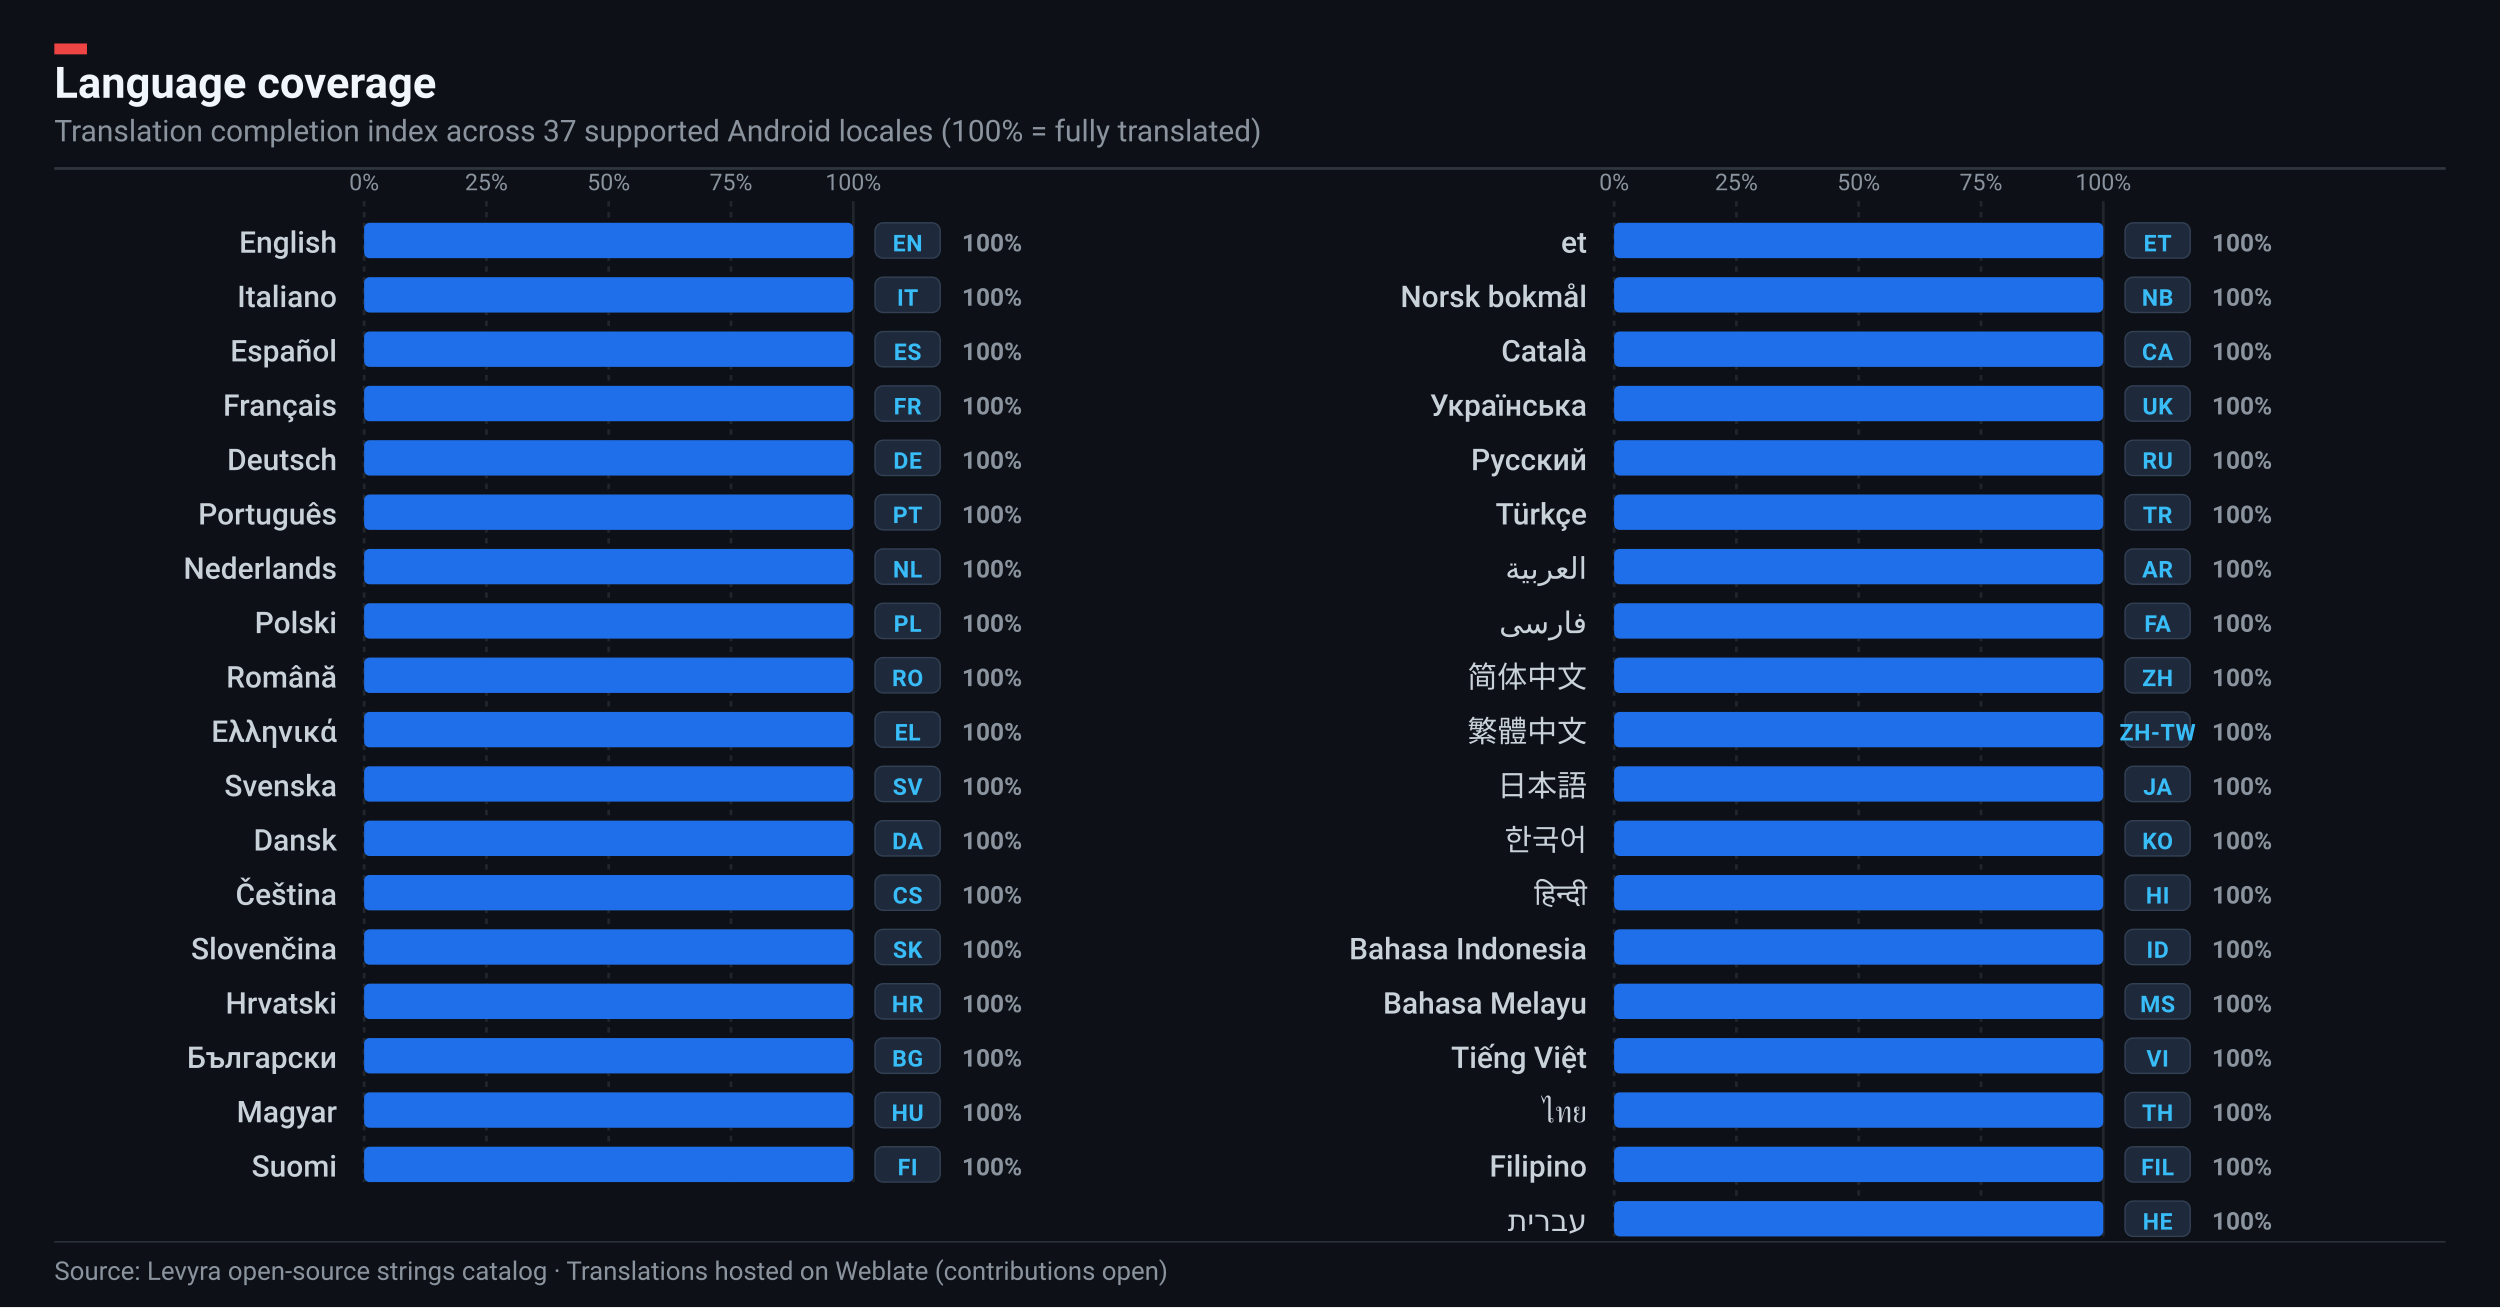
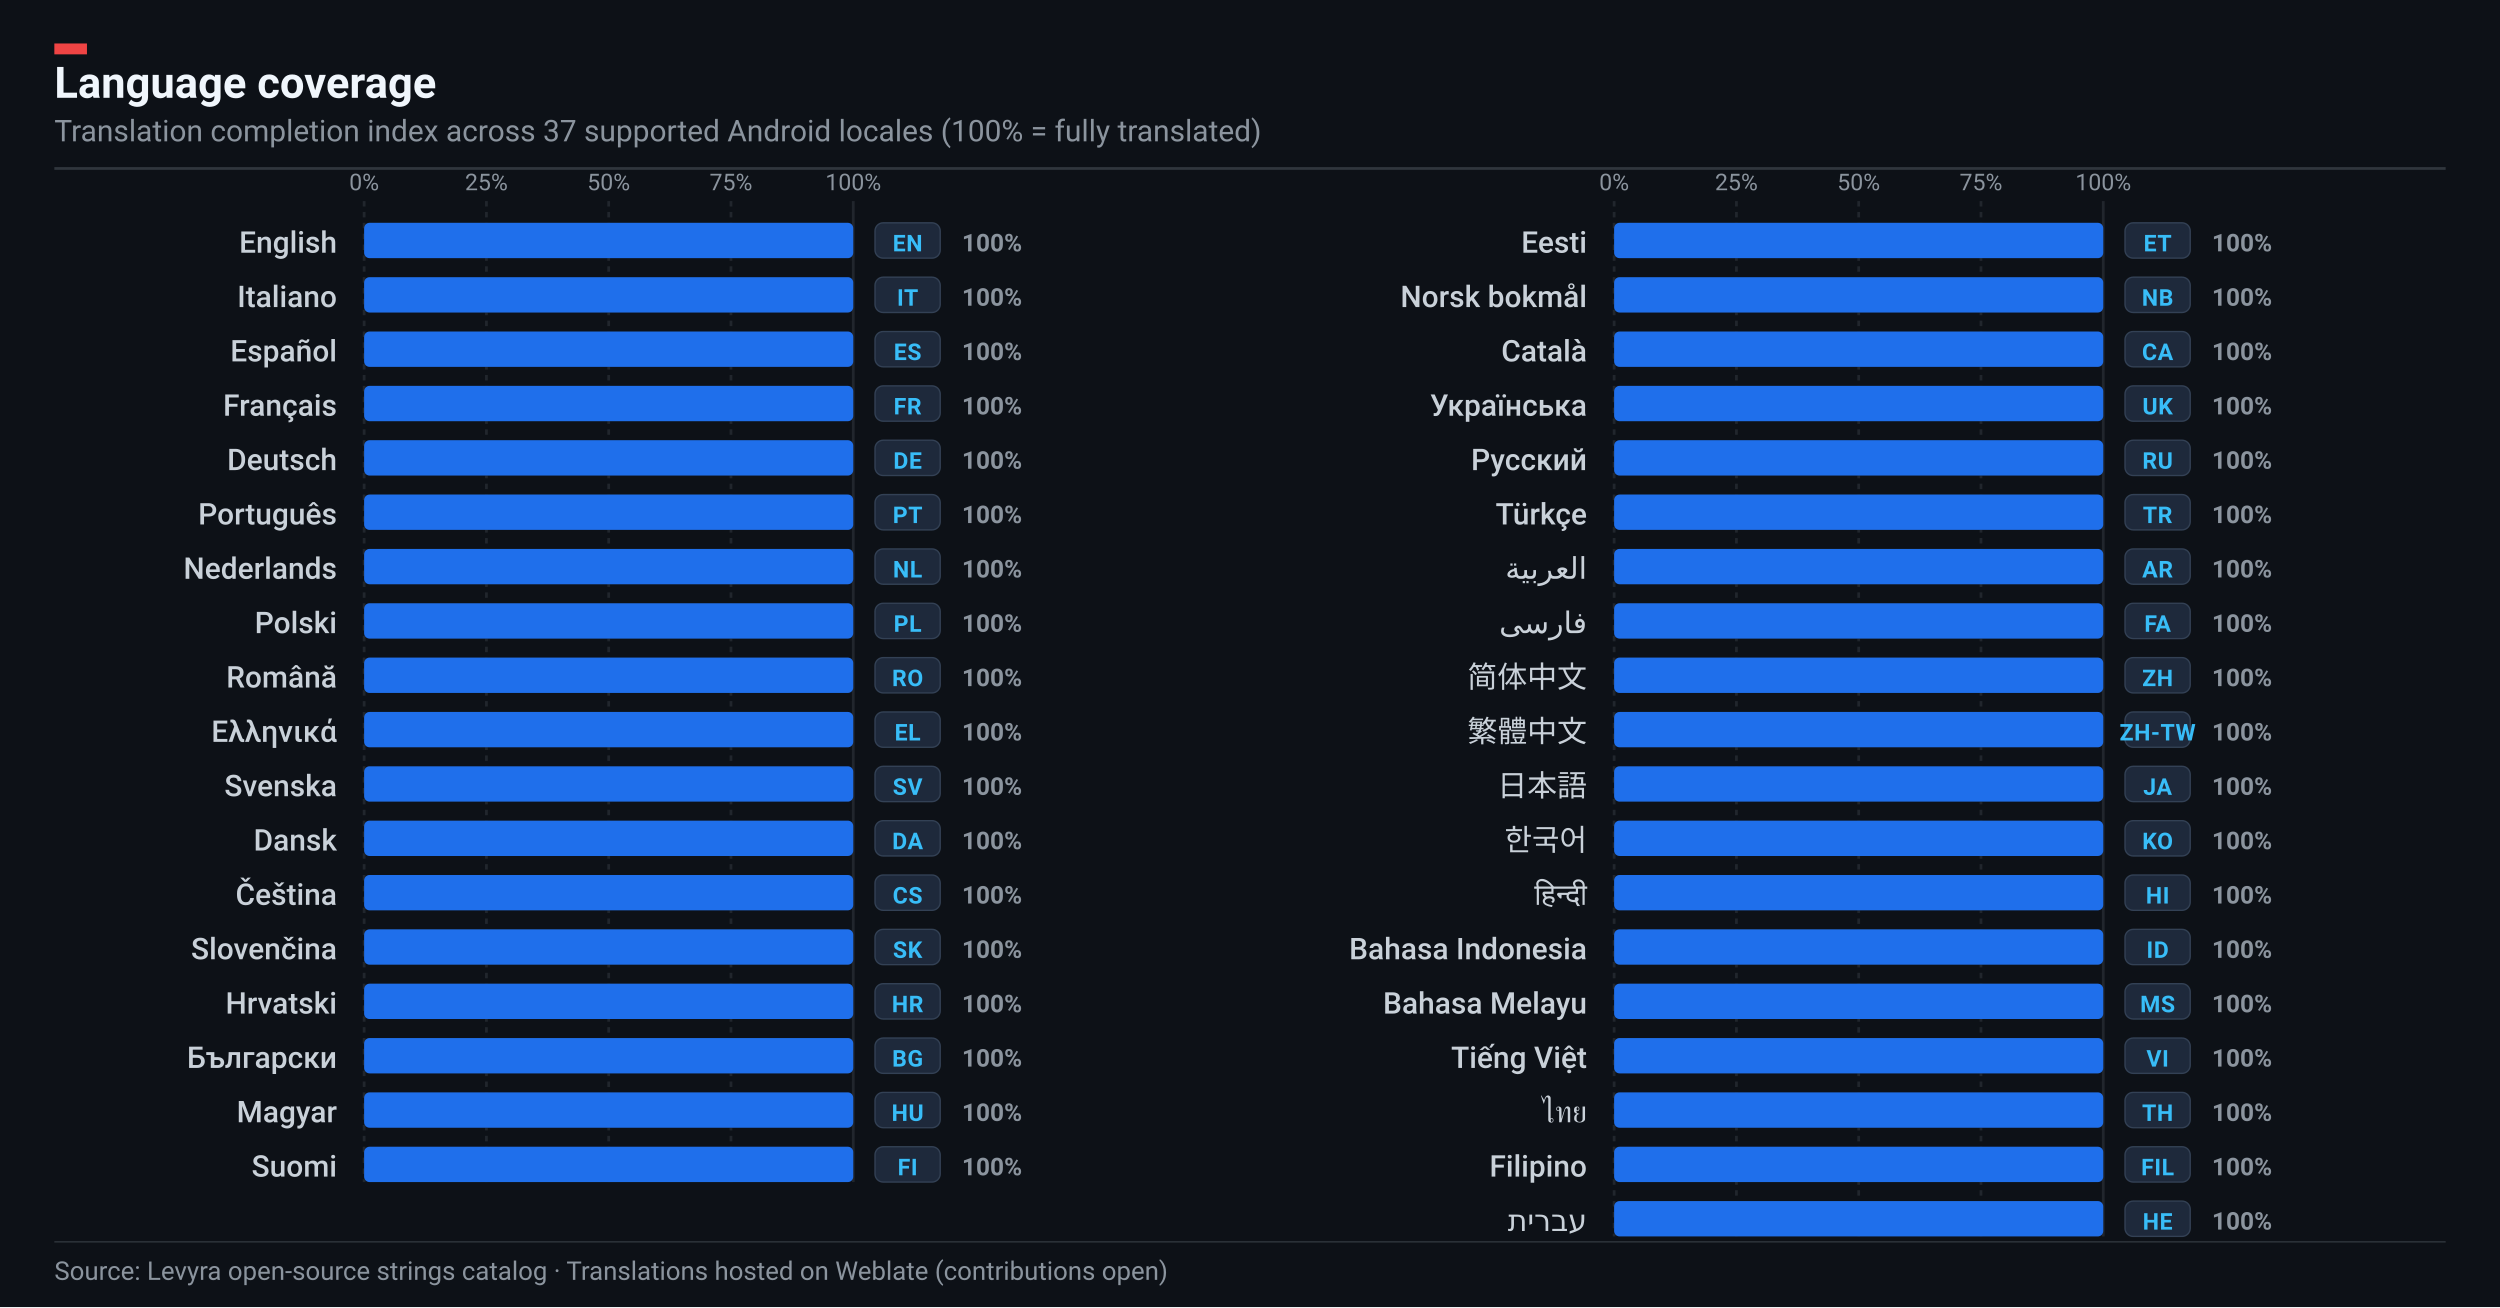
<svg xmlns="http://www.w3.org/2000/svg" width="920" height="481" viewBox="0 0 920 481" role="img" aria-label="Levyra localization coverage: 100% across 37 languages">
  <rect width="920" height="481" fill="#0D1117" />
  <rect x="20" y="16" width="12" height="4" fill="#EF4444" />
  <text x="20" y="36" fill="#F0F6FC" font-family="-apple-system,BlinkMacSystemFont,'Segoe UI',Roboto,Helvetica,sans-serif" font-size="16" font-weight="700">Language coverage</text>
  <text x="20" y="52" fill="#8B949E" font-family="-apple-system,BlinkMacSystemFont,'Segoe UI',Roboto,Helvetica,sans-serif" font-size="11">
    Translation completion index across 37 supported Android locales (100% = fully translated)
  </text>
  <line x1="20" y1="62" x2="900" y2="62" stroke="#30363D" stroke-width="1" />
  <line x1="134.0" y1="74" x2="134.0" y2="435" stroke="#21262D" stroke-width="1" stroke-dasharray="2,2" />
  <text x="134.0" y="70" text-anchor="middle" fill="#8B949E" font-family="-apple-system,BlinkMacSystemFont,'Segoe UI',Roboto,Helvetica,sans-serif" font-size="8.5">0%</text>
  <line x1="179.0" y1="74" x2="179.0" y2="435" stroke="#21262D" stroke-width="1" stroke-dasharray="2,2" />
  <text x="179.0" y="70" text-anchor="middle" fill="#8B949E" font-family="-apple-system,BlinkMacSystemFont,'Segoe UI',Roboto,Helvetica,sans-serif" font-size="8.5">25%</text>
  <line x1="224.0" y1="74" x2="224.0" y2="435" stroke="#21262D" stroke-width="1" stroke-dasharray="2,2" />
  <text x="224.0" y="70" text-anchor="middle" fill="#8B949E" font-family="-apple-system,BlinkMacSystemFont,'Segoe UI',Roboto,Helvetica,sans-serif" font-size="8.5">50%</text>
  <line x1="269.0" y1="74" x2="269.0" y2="435" stroke="#21262D" stroke-width="1" stroke-dasharray="2,2" />
  <text x="269.0" y="70" text-anchor="middle" fill="#8B949E" font-family="-apple-system,BlinkMacSystemFont,'Segoe UI',Roboto,Helvetica,sans-serif" font-size="8.5">75%</text>
  <line x1="314.0" y1="74" x2="314.0" y2="435" stroke="#21262D" stroke-width="1" stroke-dasharray="none" />
  <text x="314.0" y="70" text-anchor="middle" fill="#8B949E" font-family="-apple-system,BlinkMacSystemFont,'Segoe UI',Roboto,Helvetica,sans-serif" font-size="8.5">100%</text>
  <g transform="translate(0, 82.0)">
    <text x="124" y="11.0" text-anchor="end" fill="#C9D1D9" font-family="-apple-system,BlinkMacSystemFont,'Segoe UI',Roboto,Helvetica,sans-serif" font-size="11" font-weight="500">English</text>
    <rect x="134" y="0" width="180" height="13" rx="2" fill="#161B22" />
    <rect x="134" y="0" width="180.0" height="13" rx="2" fill="#1F6FEB" />
    <rect x="322" y="0" width="24" height="13" rx="3" fill="#1E293B" stroke="#334155" stroke-width="0.5" />
    <text x="334" y="10.5" text-anchor="middle" fill="#38BDF8" font-family="-apple-system,BlinkMacSystemFont,'Segoe UI',Roboto,Helvetica,sans-serif" font-size="8.5" font-weight="700" letter-spacing=".2">EN</text>
    <text x="354" y="10.5" fill="#8B949E" font-family="-apple-system,BlinkMacSystemFont,'Segoe UI',Roboto,Helvetica,sans-serif" font-size="9" font-weight="600">100%</text>
  </g>
  <g transform="translate(0, 102.0)">
    <text x="124" y="11.0" text-anchor="end" fill="#C9D1D9" font-family="-apple-system,BlinkMacSystemFont,'Segoe UI',Roboto,Helvetica,sans-serif" font-size="11" font-weight="500">Italiano</text>
    <rect x="134" y="0" width="180" height="13" rx="2" fill="#161B22" />
    <rect x="134" y="0" width="180.0" height="13" rx="2" fill="#1F6FEB" />
    <rect x="322" y="0" width="24" height="13" rx="3" fill="#1E293B" stroke="#334155" stroke-width="0.5" />
    <text x="334" y="10.5" text-anchor="middle" fill="#38BDF8" font-family="-apple-system,BlinkMacSystemFont,'Segoe UI',Roboto,Helvetica,sans-serif" font-size="8.5" font-weight="700" letter-spacing=".2">IT</text>
    <text x="354" y="10.5" fill="#8B949E" font-family="-apple-system,BlinkMacSystemFont,'Segoe UI',Roboto,Helvetica,sans-serif" font-size="9" font-weight="600">100%</text>
  </g>
  <g transform="translate(0, 122.0)">
    <text x="124" y="11.0" text-anchor="end" fill="#C9D1D9" font-family="-apple-system,BlinkMacSystemFont,'Segoe UI',Roboto,Helvetica,sans-serif" font-size="11" font-weight="500">Español</text>
    <rect x="134" y="0" width="180" height="13" rx="2" fill="#161B22" />
    <rect x="134" y="0" width="180.0" height="13" rx="2" fill="#1F6FEB" />
    <rect x="322" y="0" width="24" height="13" rx="3" fill="#1E293B" stroke="#334155" stroke-width="0.5" />
    <text x="334" y="10.5" text-anchor="middle" fill="#38BDF8" font-family="-apple-system,BlinkMacSystemFont,'Segoe UI',Roboto,Helvetica,sans-serif" font-size="8.5" font-weight="700" letter-spacing=".2">ES</text>
    <text x="354" y="10.5" fill="#8B949E" font-family="-apple-system,BlinkMacSystemFont,'Segoe UI',Roboto,Helvetica,sans-serif" font-size="9" font-weight="600">100%</text>
  </g>
  <g transform="translate(0, 142.0)">
    <text x="124" y="11.0" text-anchor="end" fill="#C9D1D9" font-family="-apple-system,BlinkMacSystemFont,'Segoe UI',Roboto,Helvetica,sans-serif" font-size="11" font-weight="500">Français</text>
    <rect x="134" y="0" width="180" height="13" rx="2" fill="#161B22" />
    <rect x="134" y="0" width="180.0" height="13" rx="2" fill="#1F6FEB" />
    <rect x="322" y="0" width="24" height="13" rx="3" fill="#1E293B" stroke="#334155" stroke-width="0.5" />
    <text x="334" y="10.5" text-anchor="middle" fill="#38BDF8" font-family="-apple-system,BlinkMacSystemFont,'Segoe UI',Roboto,Helvetica,sans-serif" font-size="8.5" font-weight="700" letter-spacing=".2">FR</text>
    <text x="354" y="10.5" fill="#8B949E" font-family="-apple-system,BlinkMacSystemFont,'Segoe UI',Roboto,Helvetica,sans-serif" font-size="9" font-weight="600">100%</text>
  </g>
  <g transform="translate(0, 162.0)">
    <text x="124" y="11.0" text-anchor="end" fill="#C9D1D9" font-family="-apple-system,BlinkMacSystemFont,'Segoe UI',Roboto,Helvetica,sans-serif" font-size="11" font-weight="500">Deutsch</text>
    <rect x="134" y="0" width="180" height="13" rx="2" fill="#161B22" />
    <rect x="134" y="0" width="180.0" height="13" rx="2" fill="#1F6FEB" />
    <rect x="322" y="0" width="24" height="13" rx="3" fill="#1E293B" stroke="#334155" stroke-width="0.5" />
    <text x="334" y="10.5" text-anchor="middle" fill="#38BDF8" font-family="-apple-system,BlinkMacSystemFont,'Segoe UI',Roboto,Helvetica,sans-serif" font-size="8.5" font-weight="700" letter-spacing=".2">DE</text>
    <text x="354" y="10.5" fill="#8B949E" font-family="-apple-system,BlinkMacSystemFont,'Segoe UI',Roboto,Helvetica,sans-serif" font-size="9" font-weight="600">100%</text>
  </g>
  <g transform="translate(0, 182.0)">
    <text x="124" y="11.0" text-anchor="end" fill="#C9D1D9" font-family="-apple-system,BlinkMacSystemFont,'Segoe UI',Roboto,Helvetica,sans-serif" font-size="11" font-weight="500">Português</text>
    <rect x="134" y="0" width="180" height="13" rx="2" fill="#161B22" />
    <rect x="134" y="0" width="180.0" height="13" rx="2" fill="#1F6FEB" />
    <rect x="322" y="0" width="24" height="13" rx="3" fill="#1E293B" stroke="#334155" stroke-width="0.5" />
    <text x="334" y="10.5" text-anchor="middle" fill="#38BDF8" font-family="-apple-system,BlinkMacSystemFont,'Segoe UI',Roboto,Helvetica,sans-serif" font-size="8.5" font-weight="700" letter-spacing=".2">PT</text>
    <text x="354" y="10.5" fill="#8B949E" font-family="-apple-system,BlinkMacSystemFont,'Segoe UI',Roboto,Helvetica,sans-serif" font-size="9" font-weight="600">100%</text>
  </g>
  <g transform="translate(0, 202.0)">
    <text x="124" y="11.0" text-anchor="end" fill="#C9D1D9" font-family="-apple-system,BlinkMacSystemFont,'Segoe UI',Roboto,Helvetica,sans-serif" font-size="11" font-weight="500">Nederlands</text>
    <rect x="134" y="0" width="180" height="13" rx="2" fill="#161B22" />
    <rect x="134" y="0" width="180.0" height="13" rx="2" fill="#1F6FEB" />
    <rect x="322" y="0" width="24" height="13" rx="3" fill="#1E293B" stroke="#334155" stroke-width="0.5" />
    <text x="334" y="10.5" text-anchor="middle" fill="#38BDF8" font-family="-apple-system,BlinkMacSystemFont,'Segoe UI',Roboto,Helvetica,sans-serif" font-size="8.5" font-weight="700" letter-spacing=".2">NL</text>
    <text x="354" y="10.5" fill="#8B949E" font-family="-apple-system,BlinkMacSystemFont,'Segoe UI',Roboto,Helvetica,sans-serif" font-size="9" font-weight="600">100%</text>
  </g>
  <g transform="translate(0, 222.0)">
    <text x="124" y="11.0" text-anchor="end" fill="#C9D1D9" font-family="-apple-system,BlinkMacSystemFont,'Segoe UI',Roboto,Helvetica,sans-serif" font-size="11" font-weight="500">Polski</text>
    <rect x="134" y="0" width="180" height="13" rx="2" fill="#161B22" />
    <rect x="134" y="0" width="180.0" height="13" rx="2" fill="#1F6FEB" />
    <rect x="322" y="0" width="24" height="13" rx="3" fill="#1E293B" stroke="#334155" stroke-width="0.5" />
    <text x="334" y="10.5" text-anchor="middle" fill="#38BDF8" font-family="-apple-system,BlinkMacSystemFont,'Segoe UI',Roboto,Helvetica,sans-serif" font-size="8.5" font-weight="700" letter-spacing=".2">PL</text>
    <text x="354" y="10.5" fill="#8B949E" font-family="-apple-system,BlinkMacSystemFont,'Segoe UI',Roboto,Helvetica,sans-serif" font-size="9" font-weight="600">100%</text>
  </g>
  <g transform="translate(0, 242.0)">
    <text x="124" y="11.0" text-anchor="end" fill="#C9D1D9" font-family="-apple-system,BlinkMacSystemFont,'Segoe UI',Roboto,Helvetica,sans-serif" font-size="11" font-weight="500">Română</text>
    <rect x="134" y="0" width="180" height="13" rx="2" fill="#161B22" />
    <rect x="134" y="0" width="180.0" height="13" rx="2" fill="#1F6FEB" />
    <rect x="322" y="0" width="24" height="13" rx="3" fill="#1E293B" stroke="#334155" stroke-width="0.5" />
    <text x="334" y="10.5" text-anchor="middle" fill="#38BDF8" font-family="-apple-system,BlinkMacSystemFont,'Segoe UI',Roboto,Helvetica,sans-serif" font-size="8.5" font-weight="700" letter-spacing=".2">RO</text>
    <text x="354" y="10.5" fill="#8B949E" font-family="-apple-system,BlinkMacSystemFont,'Segoe UI',Roboto,Helvetica,sans-serif" font-size="9" font-weight="600">100%</text>
  </g>
  <g transform="translate(0, 262.0)">
    <text x="124" y="11.0" text-anchor="end" fill="#C9D1D9" font-family="-apple-system,BlinkMacSystemFont,'Segoe UI',Roboto,Helvetica,sans-serif" font-size="11" font-weight="500">Ελληνικά</text>
    <rect x="134" y="0" width="180" height="13" rx="2" fill="#161B22" />
    <rect x="134" y="0" width="180.0" height="13" rx="2" fill="#1F6FEB" />
    <rect x="322" y="0" width="24" height="13" rx="3" fill="#1E293B" stroke="#334155" stroke-width="0.5" />
    <text x="334" y="10.5" text-anchor="middle" fill="#38BDF8" font-family="-apple-system,BlinkMacSystemFont,'Segoe UI',Roboto,Helvetica,sans-serif" font-size="8.5" font-weight="700" letter-spacing=".2">EL</text>
    <text x="354" y="10.5" fill="#8B949E" font-family="-apple-system,BlinkMacSystemFont,'Segoe UI',Roboto,Helvetica,sans-serif" font-size="9" font-weight="600">100%</text>
  </g>
  <g transform="translate(0, 282.0)">
    <text x="124" y="11.0" text-anchor="end" fill="#C9D1D9" font-family="-apple-system,BlinkMacSystemFont,'Segoe UI',Roboto,Helvetica,sans-serif" font-size="11" font-weight="500">Svenska</text>
    <rect x="134" y="0" width="180" height="13" rx="2" fill="#161B22" />
    <rect x="134" y="0" width="180.0" height="13" rx="2" fill="#1F6FEB" />
    <rect x="322" y="0" width="24" height="13" rx="3" fill="#1E293B" stroke="#334155" stroke-width="0.5" />
    <text x="334" y="10.5" text-anchor="middle" fill="#38BDF8" font-family="-apple-system,BlinkMacSystemFont,'Segoe UI',Roboto,Helvetica,sans-serif" font-size="8.5" font-weight="700" letter-spacing=".2">SV</text>
    <text x="354" y="10.5" fill="#8B949E" font-family="-apple-system,BlinkMacSystemFont,'Segoe UI',Roboto,Helvetica,sans-serif" font-size="9" font-weight="600">100%</text>
  </g>
  <g transform="translate(0, 302.0)">
    <text x="124" y="11.0" text-anchor="end" fill="#C9D1D9" font-family="-apple-system,BlinkMacSystemFont,'Segoe UI',Roboto,Helvetica,sans-serif" font-size="11" font-weight="500">Dansk</text>
    <rect x="134" y="0" width="180" height="13" rx="2" fill="#161B22" />
    <rect x="134" y="0" width="180.0" height="13" rx="2" fill="#1F6FEB" />
    <rect x="322" y="0" width="24" height="13" rx="3" fill="#1E293B" stroke="#334155" stroke-width="0.5" />
    <text x="334" y="10.5" text-anchor="middle" fill="#38BDF8" font-family="-apple-system,BlinkMacSystemFont,'Segoe UI',Roboto,Helvetica,sans-serif" font-size="8.5" font-weight="700" letter-spacing=".2">DA</text>
    <text x="354" y="10.5" fill="#8B949E" font-family="-apple-system,BlinkMacSystemFont,'Segoe UI',Roboto,Helvetica,sans-serif" font-size="9" font-weight="600">100%</text>
  </g>
  <g transform="translate(0, 322.0)">
    <text x="124" y="11.0" text-anchor="end" fill="#C9D1D9" font-family="-apple-system,BlinkMacSystemFont,'Segoe UI',Roboto,Helvetica,sans-serif" font-size="11" font-weight="500">Čeština</text>
    <rect x="134" y="0" width="180" height="13" rx="2" fill="#161B22" />
    <rect x="134" y="0" width="180.0" height="13" rx="2" fill="#1F6FEB" />
    <rect x="322" y="0" width="24" height="13" rx="3" fill="#1E293B" stroke="#334155" stroke-width="0.5" />
    <text x="334" y="10.5" text-anchor="middle" fill="#38BDF8" font-family="-apple-system,BlinkMacSystemFont,'Segoe UI',Roboto,Helvetica,sans-serif" font-size="8.5" font-weight="700" letter-spacing=".2">CS</text>
    <text x="354" y="10.5" fill="#8B949E" font-family="-apple-system,BlinkMacSystemFont,'Segoe UI',Roboto,Helvetica,sans-serif" font-size="9" font-weight="600">100%</text>
  </g>
  <g transform="translate(0, 342.0)">
    <text x="124" y="11.0" text-anchor="end" fill="#C9D1D9" font-family="-apple-system,BlinkMacSystemFont,'Segoe UI',Roboto,Helvetica,sans-serif" font-size="11" font-weight="500">Slovenčina</text>
    <rect x="134" y="0" width="180" height="13" rx="2" fill="#161B22" />
    <rect x="134" y="0" width="180.0" height="13" rx="2" fill="#1F6FEB" />
    <rect x="322" y="0" width="24" height="13" rx="3" fill="#1E293B" stroke="#334155" stroke-width="0.5" />
    <text x="334" y="10.5" text-anchor="middle" fill="#38BDF8" font-family="-apple-system,BlinkMacSystemFont,'Segoe UI',Roboto,Helvetica,sans-serif" font-size="8.5" font-weight="700" letter-spacing=".2">SK</text>
    <text x="354" y="10.5" fill="#8B949E" font-family="-apple-system,BlinkMacSystemFont,'Segoe UI',Roboto,Helvetica,sans-serif" font-size="9" font-weight="600">100%</text>
  </g>
  <g transform="translate(0, 362.0)">
    <text x="124" y="11.0" text-anchor="end" fill="#C9D1D9" font-family="-apple-system,BlinkMacSystemFont,'Segoe UI',Roboto,Helvetica,sans-serif" font-size="11" font-weight="500">Hrvatski</text>
    <rect x="134" y="0" width="180" height="13" rx="2" fill="#161B22" />
    <rect x="134" y="0" width="180.0" height="13" rx="2" fill="#1F6FEB" />
    <rect x="322" y="0" width="24" height="13" rx="3" fill="#1E293B" stroke="#334155" stroke-width="0.5" />
    <text x="334" y="10.5" text-anchor="middle" fill="#38BDF8" font-family="-apple-system,BlinkMacSystemFont,'Segoe UI',Roboto,Helvetica,sans-serif" font-size="8.5" font-weight="700" letter-spacing=".2">HR</text>
    <text x="354" y="10.5" fill="#8B949E" font-family="-apple-system,BlinkMacSystemFont,'Segoe UI',Roboto,Helvetica,sans-serif" font-size="9" font-weight="600">100%</text>
  </g>
  <g transform="translate(0, 382.0)">
    <text x="124" y="11.0" text-anchor="end" fill="#C9D1D9" font-family="-apple-system,BlinkMacSystemFont,'Segoe UI',Roboto,Helvetica,sans-serif" font-size="11" font-weight="500">Български</text>
    <rect x="134" y="0" width="180" height="13" rx="2" fill="#161B22" />
    <rect x="134" y="0" width="180.0" height="13" rx="2" fill="#1F6FEB" />
    <rect x="322" y="0" width="24" height="13" rx="3" fill="#1E293B" stroke="#334155" stroke-width="0.5" />
    <text x="334" y="10.5" text-anchor="middle" fill="#38BDF8" font-family="-apple-system,BlinkMacSystemFont,'Segoe UI',Roboto,Helvetica,sans-serif" font-size="8.5" font-weight="700" letter-spacing=".2">BG</text>
    <text x="354" y="10.5" fill="#8B949E" font-family="-apple-system,BlinkMacSystemFont,'Segoe UI',Roboto,Helvetica,sans-serif" font-size="9" font-weight="600">100%</text>
  </g>
  <g transform="translate(0, 402.0)">
    <text x="124" y="11.0" text-anchor="end" fill="#C9D1D9" font-family="-apple-system,BlinkMacSystemFont,'Segoe UI',Roboto,Helvetica,sans-serif" font-size="11" font-weight="500">Magyar</text>
    <rect x="134" y="0" width="180" height="13" rx="2" fill="#161B22" />
    <rect x="134" y="0" width="180.0" height="13" rx="2" fill="#1F6FEB" />
    <rect x="322" y="0" width="24" height="13" rx="3" fill="#1E293B" stroke="#334155" stroke-width="0.5" />
    <text x="334" y="10.5" text-anchor="middle" fill="#38BDF8" font-family="-apple-system,BlinkMacSystemFont,'Segoe UI',Roboto,Helvetica,sans-serif" font-size="8.5" font-weight="700" letter-spacing=".2">HU</text>
    <text x="354" y="10.5" fill="#8B949E" font-family="-apple-system,BlinkMacSystemFont,'Segoe UI',Roboto,Helvetica,sans-serif" font-size="9" font-weight="600">100%</text>
  </g>
  <g transform="translate(0, 422.0)">
    <text x="124" y="11.0" text-anchor="end" fill="#C9D1D9" font-family="-apple-system,BlinkMacSystemFont,'Segoe UI',Roboto,Helvetica,sans-serif" font-size="11" font-weight="500">Suomi</text>
    <rect x="134" y="0" width="180" height="13" rx="2" fill="#161B22" />
    <rect x="134" y="0" width="180.0" height="13" rx="2" fill="#1F6FEB" />
    <rect x="322" y="0" width="24" height="13" rx="3" fill="#1E293B" stroke="#334155" stroke-width="0.5" />
    <text x="334" y="10.5" text-anchor="middle" fill="#38BDF8" font-family="-apple-system,BlinkMacSystemFont,'Segoe UI',Roboto,Helvetica,sans-serif" font-size="8.5" font-weight="700" letter-spacing=".2">FI</text>
    <text x="354" y="10.5" fill="#8B949E" font-family="-apple-system,BlinkMacSystemFont,'Segoe UI',Roboto,Helvetica,sans-serif" font-size="9" font-weight="600">100%</text>
  </g>
  <line x1="594.0" y1="74" x2="594.0" y2="455" stroke="#21262D" stroke-width="1" stroke-dasharray="2,2" />
  <text x="594.0" y="70" text-anchor="middle" fill="#8B949E" font-family="-apple-system,BlinkMacSystemFont,'Segoe UI',Roboto,Helvetica,sans-serif" font-size="8.5">0%</text>
  <line x1="639.0" y1="74" x2="639.0" y2="455" stroke="#21262D" stroke-width="1" stroke-dasharray="2,2" />
  <text x="639.0" y="70" text-anchor="middle" fill="#8B949E" font-family="-apple-system,BlinkMacSystemFont,'Segoe UI',Roboto,Helvetica,sans-serif" font-size="8.5">25%</text>
  <line x1="684.0" y1="74" x2="684.0" y2="455" stroke="#21262D" stroke-width="1" stroke-dasharray="2,2" />
  <text x="684.0" y="70" text-anchor="middle" fill="#8B949E" font-family="-apple-system,BlinkMacSystemFont,'Segoe UI',Roboto,Helvetica,sans-serif" font-size="8.5">50%</text>
  <line x1="729.0" y1="74" x2="729.0" y2="455" stroke="#21262D" stroke-width="1" stroke-dasharray="2,2" />
  <text x="729.0" y="70" text-anchor="middle" fill="#8B949E" font-family="-apple-system,BlinkMacSystemFont,'Segoe UI',Roboto,Helvetica,sans-serif" font-size="8.5">75%</text>
  <line x1="774.0" y1="74" x2="774.0" y2="455" stroke="#21262D" stroke-width="1" stroke-dasharray="none" />
  <text x="774.0" y="70" text-anchor="middle" fill="#8B949E" font-family="-apple-system,BlinkMacSystemFont,'Segoe UI',Roboto,Helvetica,sans-serif" font-size="8.5">100%</text>
  <g transform="translate(0, 82.0)">
-     <text x="584" y="11.0" text-anchor="end" fill="#C9D1D9" font-family="-apple-system,BlinkMacSystemFont,'Segoe UI',Roboto,Helvetica,sans-serif" font-size="11" font-weight="500">et</text>
+     <text x="584" y="11.0" text-anchor="end" fill="#C9D1D9" font-family="-apple-system,BlinkMacSystemFont,'Segoe UI',Roboto,Helvetica,sans-serif" font-size="11" font-weight="500">Eesti</text>
    <rect x="594" y="0" width="180" height="13" rx="2" fill="#161B22" />
    <rect x="594" y="0" width="180.0" height="13" rx="2" fill="#1F6FEB" />
    <rect x="782" y="0" width="24" height="13" rx="3" fill="#1E293B" stroke="#334155" stroke-width="0.5" />
    <text x="794" y="10.5" text-anchor="middle" fill="#38BDF8" font-family="-apple-system,BlinkMacSystemFont,'Segoe UI',Roboto,Helvetica,sans-serif" font-size="8.5" font-weight="700" letter-spacing=".2">ET</text>
    <text x="814" y="10.5" fill="#8B949E" font-family="-apple-system,BlinkMacSystemFont,'Segoe UI',Roboto,Helvetica,sans-serif" font-size="9" font-weight="600">100%</text>
  </g>
  <g transform="translate(0, 102.0)">
    <text x="584" y="11.0" text-anchor="end" fill="#C9D1D9" font-family="-apple-system,BlinkMacSystemFont,'Segoe UI',Roboto,Helvetica,sans-serif" font-size="11" font-weight="500">Norsk bokmål</text>
    <rect x="594" y="0" width="180" height="13" rx="2" fill="#161B22" />
    <rect x="594" y="0" width="180.0" height="13" rx="2" fill="#1F6FEB" />
    <rect x="782" y="0" width="24" height="13" rx="3" fill="#1E293B" stroke="#334155" stroke-width="0.5" />
    <text x="794" y="10.5" text-anchor="middle" fill="#38BDF8" font-family="-apple-system,BlinkMacSystemFont,'Segoe UI',Roboto,Helvetica,sans-serif" font-size="8.5" font-weight="700" letter-spacing=".2">NB</text>
    <text x="814" y="10.5" fill="#8B949E" font-family="-apple-system,BlinkMacSystemFont,'Segoe UI',Roboto,Helvetica,sans-serif" font-size="9" font-weight="600">100%</text>
  </g>
  <g transform="translate(0, 122.0)">
    <text x="584" y="11.0" text-anchor="end" fill="#C9D1D9" font-family="-apple-system,BlinkMacSystemFont,'Segoe UI',Roboto,Helvetica,sans-serif" font-size="11" font-weight="500">Català</text>
    <rect x="594" y="0" width="180" height="13" rx="2" fill="#161B22" />
    <rect x="594" y="0" width="180.0" height="13" rx="2" fill="#1F6FEB" />
    <rect x="782" y="0" width="24" height="13" rx="3" fill="#1E293B" stroke="#334155" stroke-width="0.5" />
    <text x="794" y="10.5" text-anchor="middle" fill="#38BDF8" font-family="-apple-system,BlinkMacSystemFont,'Segoe UI',Roboto,Helvetica,sans-serif" font-size="8.5" font-weight="700" letter-spacing=".2">CA</text>
    <text x="814" y="10.5" fill="#8B949E" font-family="-apple-system,BlinkMacSystemFont,'Segoe UI',Roboto,Helvetica,sans-serif" font-size="9" font-weight="600">100%</text>
  </g>
  <g transform="translate(0, 142.0)">
    <text x="584" y="11.0" text-anchor="end" fill="#C9D1D9" font-family="-apple-system,BlinkMacSystemFont,'Segoe UI',Roboto,Helvetica,sans-serif" font-size="11" font-weight="500">Українська</text>
    <rect x="594" y="0" width="180" height="13" rx="2" fill="#161B22" />
    <rect x="594" y="0" width="180.0" height="13" rx="2" fill="#1F6FEB" />
    <rect x="782" y="0" width="24" height="13" rx="3" fill="#1E293B" stroke="#334155" stroke-width="0.5" />
    <text x="794" y="10.5" text-anchor="middle" fill="#38BDF8" font-family="-apple-system,BlinkMacSystemFont,'Segoe UI',Roboto,Helvetica,sans-serif" font-size="8.5" font-weight="700" letter-spacing=".2">UK</text>
    <text x="814" y="10.5" fill="#8B949E" font-family="-apple-system,BlinkMacSystemFont,'Segoe UI',Roboto,Helvetica,sans-serif" font-size="9" font-weight="600">100%</text>
  </g>
  <g transform="translate(0, 162.0)">
    <text x="584" y="11.0" text-anchor="end" fill="#C9D1D9" font-family="-apple-system,BlinkMacSystemFont,'Segoe UI',Roboto,Helvetica,sans-serif" font-size="11" font-weight="500">Русский</text>
    <rect x="594" y="0" width="180" height="13" rx="2" fill="#161B22" />
    <rect x="594" y="0" width="180.0" height="13" rx="2" fill="#1F6FEB" />
    <rect x="782" y="0" width="24" height="13" rx="3" fill="#1E293B" stroke="#334155" stroke-width="0.5" />
    <text x="794" y="10.5" text-anchor="middle" fill="#38BDF8" font-family="-apple-system,BlinkMacSystemFont,'Segoe UI',Roboto,Helvetica,sans-serif" font-size="8.5" font-weight="700" letter-spacing=".2">RU</text>
    <text x="814" y="10.5" fill="#8B949E" font-family="-apple-system,BlinkMacSystemFont,'Segoe UI',Roboto,Helvetica,sans-serif" font-size="9" font-weight="600">100%</text>
  </g>
  <g transform="translate(0, 182.0)">
    <text x="584" y="11.0" text-anchor="end" fill="#C9D1D9" font-family="-apple-system,BlinkMacSystemFont,'Segoe UI',Roboto,Helvetica,sans-serif" font-size="11" font-weight="500">Türkçe</text>
    <rect x="594" y="0" width="180" height="13" rx="2" fill="#161B22" />
    <rect x="594" y="0" width="180.0" height="13" rx="2" fill="#1F6FEB" />
    <rect x="782" y="0" width="24" height="13" rx="3" fill="#1E293B" stroke="#334155" stroke-width="0.5" />
    <text x="794" y="10.5" text-anchor="middle" fill="#38BDF8" font-family="-apple-system,BlinkMacSystemFont,'Segoe UI',Roboto,Helvetica,sans-serif" font-size="8.5" font-weight="700" letter-spacing=".2">TR</text>
    <text x="814" y="10.5" fill="#8B949E" font-family="-apple-system,BlinkMacSystemFont,'Segoe UI',Roboto,Helvetica,sans-serif" font-size="9" font-weight="600">100%</text>
  </g>
  <g transform="translate(0, 202.0)">
    <text x="584" y="11.0" text-anchor="end" fill="#C9D1D9" font-family="-apple-system,BlinkMacSystemFont,'Segoe UI',Roboto,Helvetica,sans-serif" font-size="11" font-weight="500">العربية</text>
    <rect x="594" y="0" width="180" height="13" rx="2" fill="#161B22" />
    <rect x="594" y="0" width="180.0" height="13" rx="2" fill="#1F6FEB" />
    <rect x="782" y="0" width="24" height="13" rx="3" fill="#1E293B" stroke="#334155" stroke-width="0.5" />
    <text x="794" y="10.5" text-anchor="middle" fill="#38BDF8" font-family="-apple-system,BlinkMacSystemFont,'Segoe UI',Roboto,Helvetica,sans-serif" font-size="8.5" font-weight="700" letter-spacing=".2">AR</text>
    <text x="814" y="10.5" fill="#8B949E" font-family="-apple-system,BlinkMacSystemFont,'Segoe UI',Roboto,Helvetica,sans-serif" font-size="9" font-weight="600">100%</text>
  </g>
  <g transform="translate(0, 222.0)">
    <text x="584" y="11.0" text-anchor="end" fill="#C9D1D9" font-family="-apple-system,BlinkMacSystemFont,'Segoe UI',Roboto,Helvetica,sans-serif" font-size="11" font-weight="500">فارسی</text>
    <rect x="594" y="0" width="180" height="13" rx="2" fill="#161B22" />
    <rect x="594" y="0" width="180.0" height="13" rx="2" fill="#1F6FEB" />
    <rect x="782" y="0" width="24" height="13" rx="3" fill="#1E293B" stroke="#334155" stroke-width="0.5" />
    <text x="794" y="10.5" text-anchor="middle" fill="#38BDF8" font-family="-apple-system,BlinkMacSystemFont,'Segoe UI',Roboto,Helvetica,sans-serif" font-size="8.5" font-weight="700" letter-spacing=".2">FA</text>
    <text x="814" y="10.5" fill="#8B949E" font-family="-apple-system,BlinkMacSystemFont,'Segoe UI',Roboto,Helvetica,sans-serif" font-size="9" font-weight="600">100%</text>
  </g>
  <g transform="translate(0, 242.0)">
    <text x="584" y="11.0" text-anchor="end" fill="#C9D1D9" font-family="-apple-system,BlinkMacSystemFont,'Segoe UI',Roboto,Helvetica,sans-serif" font-size="11" font-weight="500">简体中文</text>
    <rect x="594" y="0" width="180" height="13" rx="2" fill="#161B22" />
    <rect x="594" y="0" width="180.0" height="13" rx="2" fill="#1F6FEB" />
    <rect x="782" y="0" width="24" height="13" rx="3" fill="#1E293B" stroke="#334155" stroke-width="0.5" />
    <text x="794" y="10.5" text-anchor="middle" fill="#38BDF8" font-family="-apple-system,BlinkMacSystemFont,'Segoe UI',Roboto,Helvetica,sans-serif" font-size="8.5" font-weight="700" letter-spacing=".2">ZH</text>
    <text x="814" y="10.5" fill="#8B949E" font-family="-apple-system,BlinkMacSystemFont,'Segoe UI',Roboto,Helvetica,sans-serif" font-size="9" font-weight="600">100%</text>
  </g>
  <g transform="translate(0, 262.0)">
    <text x="584" y="11.0" text-anchor="end" fill="#C9D1D9" font-family="-apple-system,BlinkMacSystemFont,'Segoe UI',Roboto,Helvetica,sans-serif" font-size="11" font-weight="500">繁體中文</text>
    <rect x="594" y="0" width="180" height="13" rx="2" fill="#161B22" />
    <rect x="594" y="0" width="180.0" height="13" rx="2" fill="#1F6FEB" />
    <rect x="782" y="0" width="24" height="13" rx="3" fill="#1E293B" stroke="#334155" stroke-width="0.5" />
    <text x="794" y="10.5" text-anchor="middle" fill="#38BDF8" font-family="-apple-system,BlinkMacSystemFont,'Segoe UI',Roboto,Helvetica,sans-serif" font-size="8.5" font-weight="700" letter-spacing=".2">ZH-TW</text>
    <text x="814" y="10.5" fill="#8B949E" font-family="-apple-system,BlinkMacSystemFont,'Segoe UI',Roboto,Helvetica,sans-serif" font-size="9" font-weight="600">100%</text>
  </g>
  <g transform="translate(0, 282.0)">
    <text x="584" y="11.0" text-anchor="end" fill="#C9D1D9" font-family="-apple-system,BlinkMacSystemFont,'Segoe UI',Roboto,Helvetica,sans-serif" font-size="11" font-weight="500">日本語</text>
    <rect x="594" y="0" width="180" height="13" rx="2" fill="#161B22" />
    <rect x="594" y="0" width="180.0" height="13" rx="2" fill="#1F6FEB" />
    <rect x="782" y="0" width="24" height="13" rx="3" fill="#1E293B" stroke="#334155" stroke-width="0.5" />
    <text x="794" y="10.5" text-anchor="middle" fill="#38BDF8" font-family="-apple-system,BlinkMacSystemFont,'Segoe UI',Roboto,Helvetica,sans-serif" font-size="8.5" font-weight="700" letter-spacing=".2">JA</text>
    <text x="814" y="10.5" fill="#8B949E" font-family="-apple-system,BlinkMacSystemFont,'Segoe UI',Roboto,Helvetica,sans-serif" font-size="9" font-weight="600">100%</text>
  </g>
  <g transform="translate(0, 302.0)">
    <text x="584" y="11.0" text-anchor="end" fill="#C9D1D9" font-family="-apple-system,BlinkMacSystemFont,'Segoe UI',Roboto,Helvetica,sans-serif" font-size="11" font-weight="500">한국어</text>
    <rect x="594" y="0" width="180" height="13" rx="2" fill="#161B22" />
    <rect x="594" y="0" width="180.0" height="13" rx="2" fill="#1F6FEB" />
    <rect x="782" y="0" width="24" height="13" rx="3" fill="#1E293B" stroke="#334155" stroke-width="0.5" />
    <text x="794" y="10.5" text-anchor="middle" fill="#38BDF8" font-family="-apple-system,BlinkMacSystemFont,'Segoe UI',Roboto,Helvetica,sans-serif" font-size="8.5" font-weight="700" letter-spacing=".2">KO</text>
    <text x="814" y="10.5" fill="#8B949E" font-family="-apple-system,BlinkMacSystemFont,'Segoe UI',Roboto,Helvetica,sans-serif" font-size="9" font-weight="600">100%</text>
  </g>
  <g transform="translate(0, 322.0)">
    <text x="584" y="11.0" text-anchor="end" fill="#C9D1D9" font-family="-apple-system,BlinkMacSystemFont,'Segoe UI',Roboto,Helvetica,sans-serif" font-size="11" font-weight="500">हिन्दी</text>
    <rect x="594" y="0" width="180" height="13" rx="2" fill="#161B22" />
    <rect x="594" y="0" width="180.0" height="13" rx="2" fill="#1F6FEB" />
    <rect x="782" y="0" width="24" height="13" rx="3" fill="#1E293B" stroke="#334155" stroke-width="0.5" />
    <text x="794" y="10.5" text-anchor="middle" fill="#38BDF8" font-family="-apple-system,BlinkMacSystemFont,'Segoe UI',Roboto,Helvetica,sans-serif" font-size="8.5" font-weight="700" letter-spacing=".2">HI</text>
    <text x="814" y="10.5" fill="#8B949E" font-family="-apple-system,BlinkMacSystemFont,'Segoe UI',Roboto,Helvetica,sans-serif" font-size="9" font-weight="600">100%</text>
  </g>
  <g transform="translate(0, 342.0)">
    <text x="584" y="11.0" text-anchor="end" fill="#C9D1D9" font-family="-apple-system,BlinkMacSystemFont,'Segoe UI',Roboto,Helvetica,sans-serif" font-size="11" font-weight="500">Bahasa Indonesia</text>
    <rect x="594" y="0" width="180" height="13" rx="2" fill="#161B22" />
    <rect x="594" y="0" width="180.0" height="13" rx="2" fill="#1F6FEB" />
    <rect x="782" y="0" width="24" height="13" rx="3" fill="#1E293B" stroke="#334155" stroke-width="0.5" />
    <text x="794" y="10.5" text-anchor="middle" fill="#38BDF8" font-family="-apple-system,BlinkMacSystemFont,'Segoe UI',Roboto,Helvetica,sans-serif" font-size="8.5" font-weight="700" letter-spacing=".2">ID</text>
    <text x="814" y="10.5" fill="#8B949E" font-family="-apple-system,BlinkMacSystemFont,'Segoe UI',Roboto,Helvetica,sans-serif" font-size="9" font-weight="600">100%</text>
  </g>
  <g transform="translate(0, 362.0)">
    <text x="584" y="11.0" text-anchor="end" fill="#C9D1D9" font-family="-apple-system,BlinkMacSystemFont,'Segoe UI',Roboto,Helvetica,sans-serif" font-size="11" font-weight="500">Bahasa Melayu</text>
    <rect x="594" y="0" width="180" height="13" rx="2" fill="#161B22" />
    <rect x="594" y="0" width="180.0" height="13" rx="2" fill="#1F6FEB" />
    <rect x="782" y="0" width="24" height="13" rx="3" fill="#1E293B" stroke="#334155" stroke-width="0.5" />
    <text x="794" y="10.5" text-anchor="middle" fill="#38BDF8" font-family="-apple-system,BlinkMacSystemFont,'Segoe UI',Roboto,Helvetica,sans-serif" font-size="8.5" font-weight="700" letter-spacing=".2">MS</text>
    <text x="814" y="10.5" fill="#8B949E" font-family="-apple-system,BlinkMacSystemFont,'Segoe UI',Roboto,Helvetica,sans-serif" font-size="9" font-weight="600">100%</text>
  </g>
  <g transform="translate(0, 382.0)">
    <text x="584" y="11.0" text-anchor="end" fill="#C9D1D9" font-family="-apple-system,BlinkMacSystemFont,'Segoe UI',Roboto,Helvetica,sans-serif" font-size="11" font-weight="500">Tiếng Việt</text>
    <rect x="594" y="0" width="180" height="13" rx="2" fill="#161B22" />
    <rect x="594" y="0" width="180.0" height="13" rx="2" fill="#1F6FEB" />
    <rect x="782" y="0" width="24" height="13" rx="3" fill="#1E293B" stroke="#334155" stroke-width="0.5" />
    <text x="794" y="10.5" text-anchor="middle" fill="#38BDF8" font-family="-apple-system,BlinkMacSystemFont,'Segoe UI',Roboto,Helvetica,sans-serif" font-size="8.5" font-weight="700" letter-spacing=".2">VI</text>
    <text x="814" y="10.5" fill="#8B949E" font-family="-apple-system,BlinkMacSystemFont,'Segoe UI',Roboto,Helvetica,sans-serif" font-size="9" font-weight="600">100%</text>
  </g>
  <g transform="translate(0, 402.0)">
    <text x="584" y="11.0" text-anchor="end" fill="#C9D1D9" font-family="-apple-system,BlinkMacSystemFont,'Segoe UI',Roboto,Helvetica,sans-serif" font-size="11" font-weight="500">ไทย</text>
    <rect x="594" y="0" width="180" height="13" rx="2" fill="#161B22" />
    <rect x="594" y="0" width="180.0" height="13" rx="2" fill="#1F6FEB" />
    <rect x="782" y="0" width="24" height="13" rx="3" fill="#1E293B" stroke="#334155" stroke-width="0.5" />
    <text x="794" y="10.5" text-anchor="middle" fill="#38BDF8" font-family="-apple-system,BlinkMacSystemFont,'Segoe UI',Roboto,Helvetica,sans-serif" font-size="8.5" font-weight="700" letter-spacing=".2">TH</text>
    <text x="814" y="10.5" fill="#8B949E" font-family="-apple-system,BlinkMacSystemFont,'Segoe UI',Roboto,Helvetica,sans-serif" font-size="9" font-weight="600">100%</text>
  </g>
  <g transform="translate(0, 422.0)">
    <text x="584" y="11.0" text-anchor="end" fill="#C9D1D9" font-family="-apple-system,BlinkMacSystemFont,'Segoe UI',Roboto,Helvetica,sans-serif" font-size="11" font-weight="500">Filipino</text>
    <rect x="594" y="0" width="180" height="13" rx="2" fill="#161B22" />
    <rect x="594" y="0" width="180.0" height="13" rx="2" fill="#1F6FEB" />
    <rect x="782" y="0" width="24" height="13" rx="3" fill="#1E293B" stroke="#334155" stroke-width="0.5" />
    <text x="794" y="10.5" text-anchor="middle" fill="#38BDF8" font-family="-apple-system,BlinkMacSystemFont,'Segoe UI',Roboto,Helvetica,sans-serif" font-size="8.5" font-weight="700" letter-spacing=".2">FIL</text>
    <text x="814" y="10.5" fill="#8B949E" font-family="-apple-system,BlinkMacSystemFont,'Segoe UI',Roboto,Helvetica,sans-serif" font-size="9" font-weight="600">100%</text>
  </g>
  <g transform="translate(0, 442.0)">
    <text x="584" y="11.0" text-anchor="end" fill="#C9D1D9" font-family="-apple-system,BlinkMacSystemFont,'Segoe UI',Roboto,Helvetica,sans-serif" font-size="11" font-weight="500">עברית</text>
    <rect x="594" y="0" width="180" height="13" rx="2" fill="#161B22" />
    <rect x="594" y="0" width="180.0" height="13" rx="2" fill="#1F6FEB" />
    <rect x="782" y="0" width="24" height="13" rx="3" fill="#1E293B" stroke="#334155" stroke-width="0.5" />
    <text x="794" y="10.5" text-anchor="middle" fill="#38BDF8" font-family="-apple-system,BlinkMacSystemFont,'Segoe UI',Roboto,Helvetica,sans-serif" font-size="8.5" font-weight="700" letter-spacing=".2">HE</text>
    <text x="814" y="10.5" fill="#8B949E" font-family="-apple-system,BlinkMacSystemFont,'Segoe UI',Roboto,Helvetica,sans-serif" font-size="9" font-weight="600">100%</text>
  </g>
  <line x1="20" y1="457" x2="900" y2="457" stroke="#30363D" stroke-width="0.5" />
  <text x="20" y="471" fill="#8B949E" font-family="-apple-system,BlinkMacSystemFont,'Segoe UI',Roboto,Helvetica,sans-serif" font-size="9.5">
    Source: Levyra open-source strings catalog · Translations hosted on Weblate (contributions open)
  </text>
</svg>
